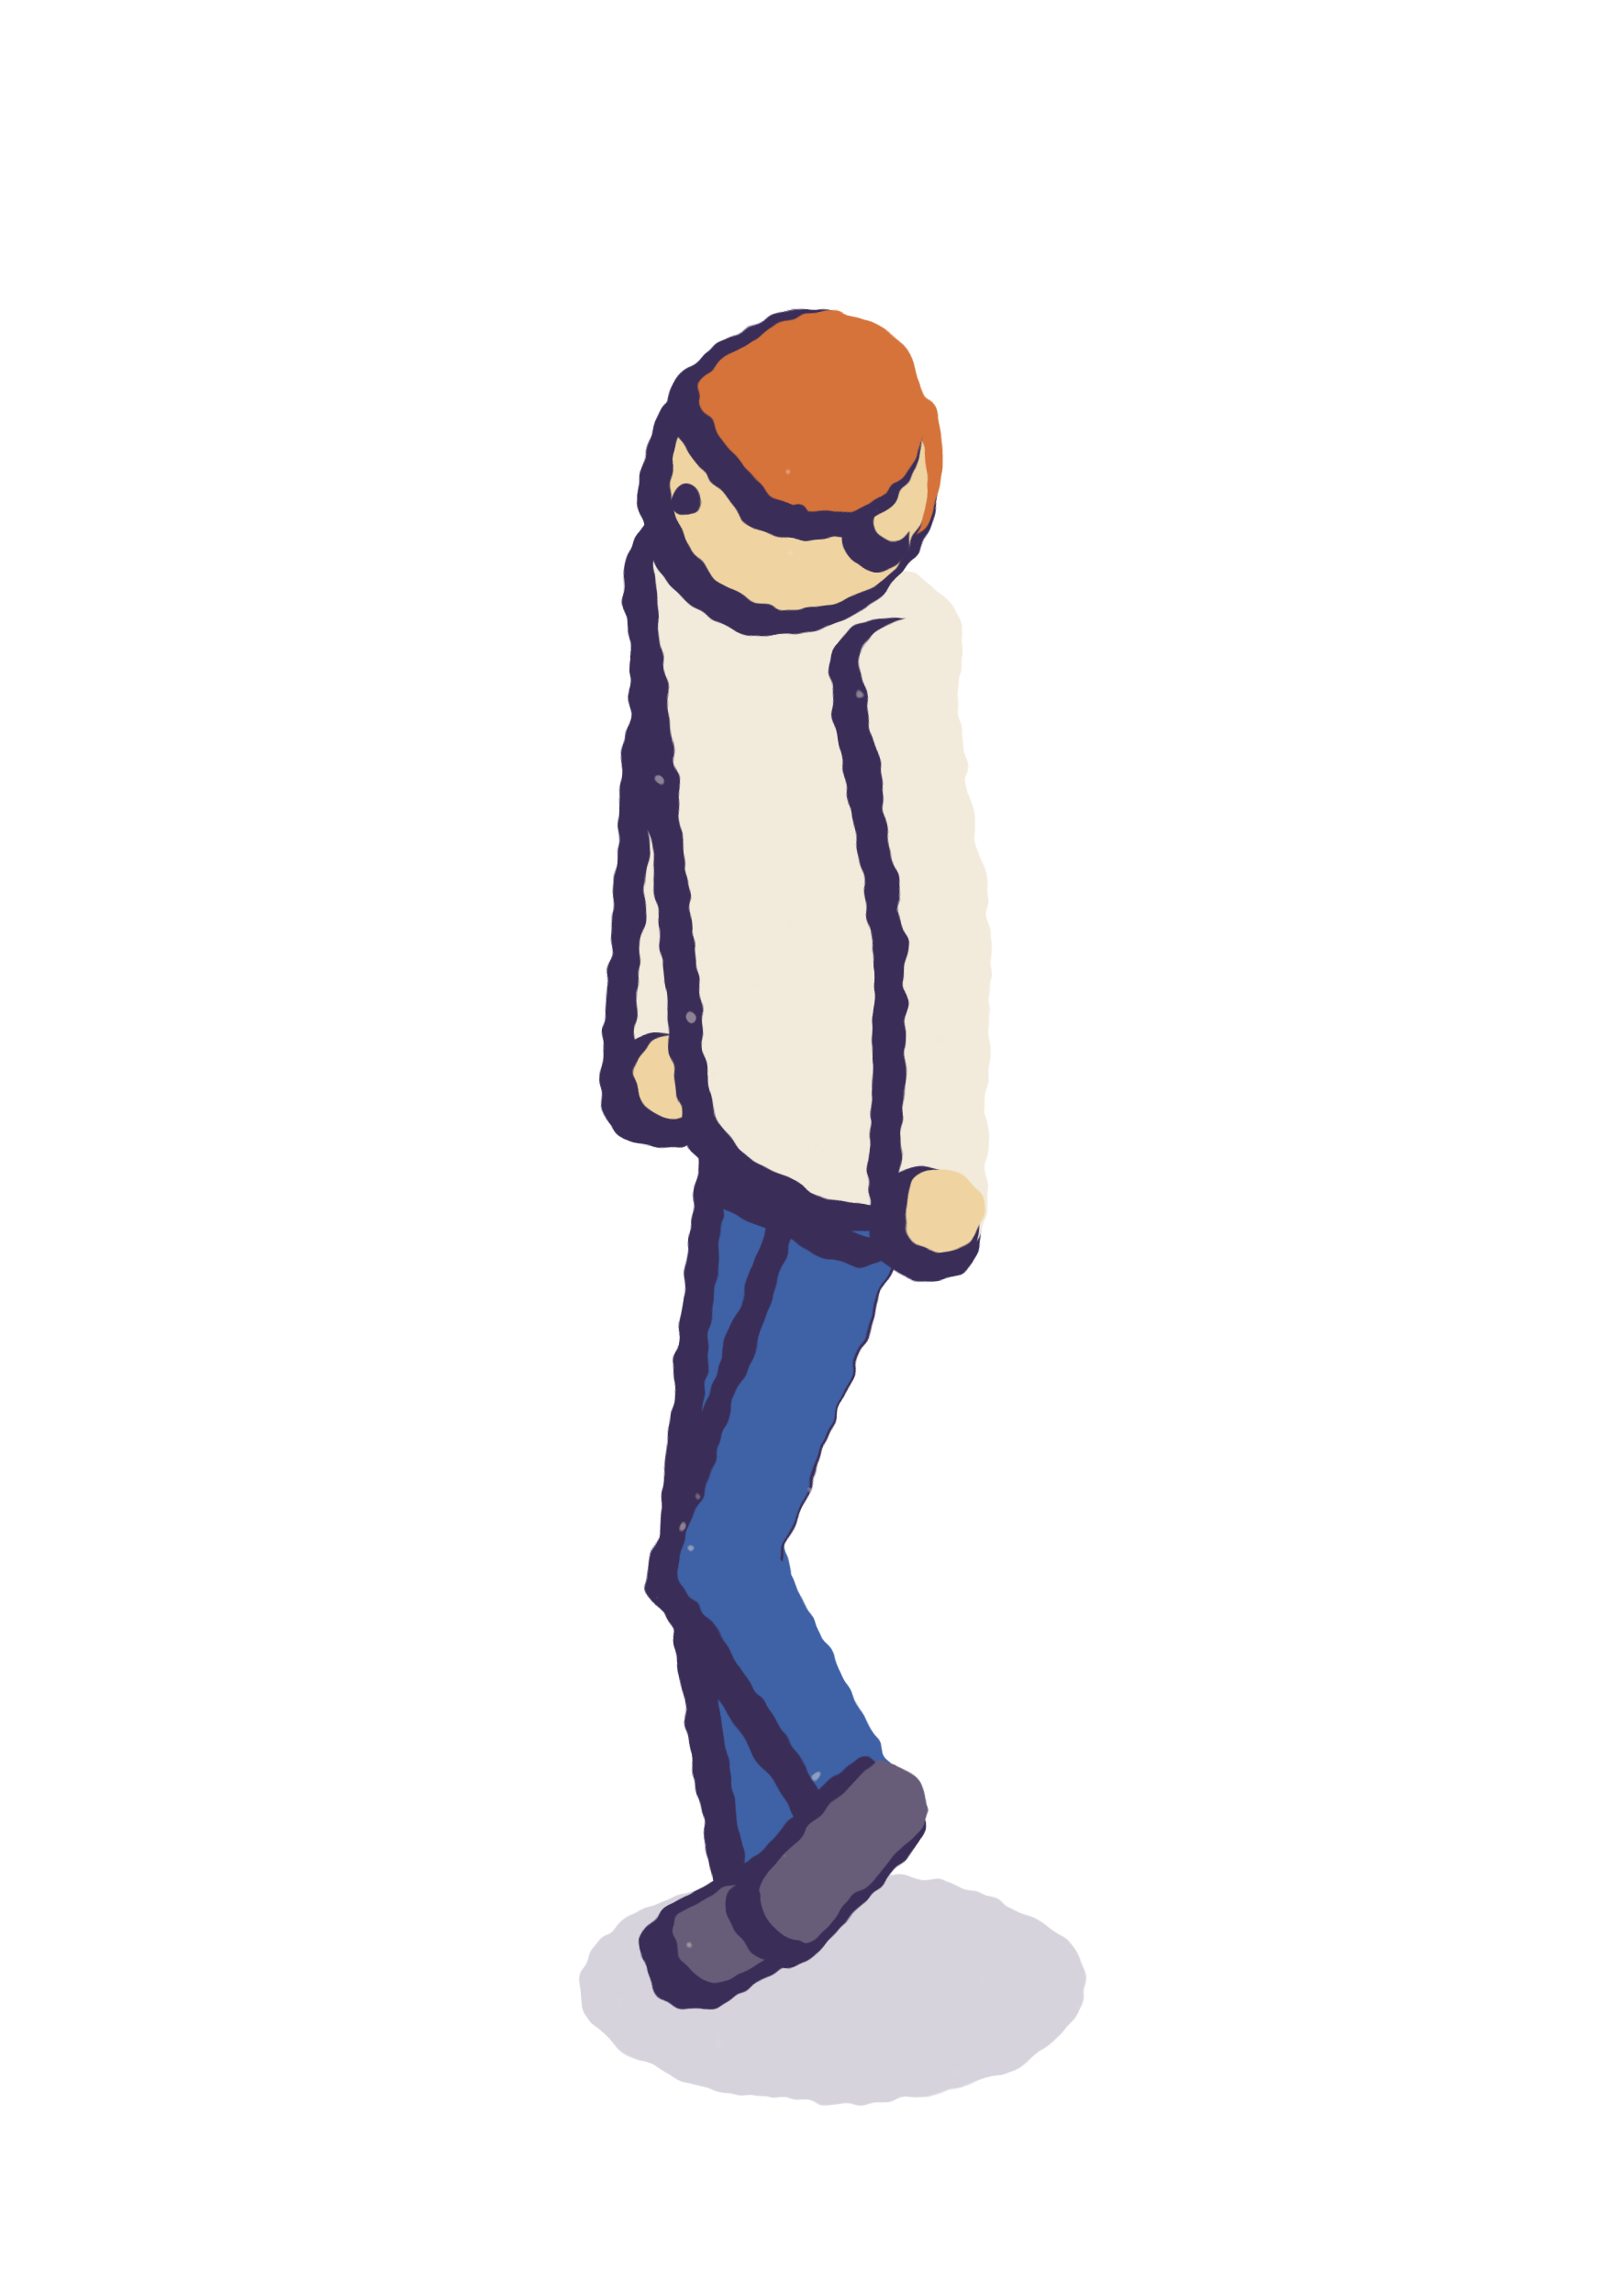
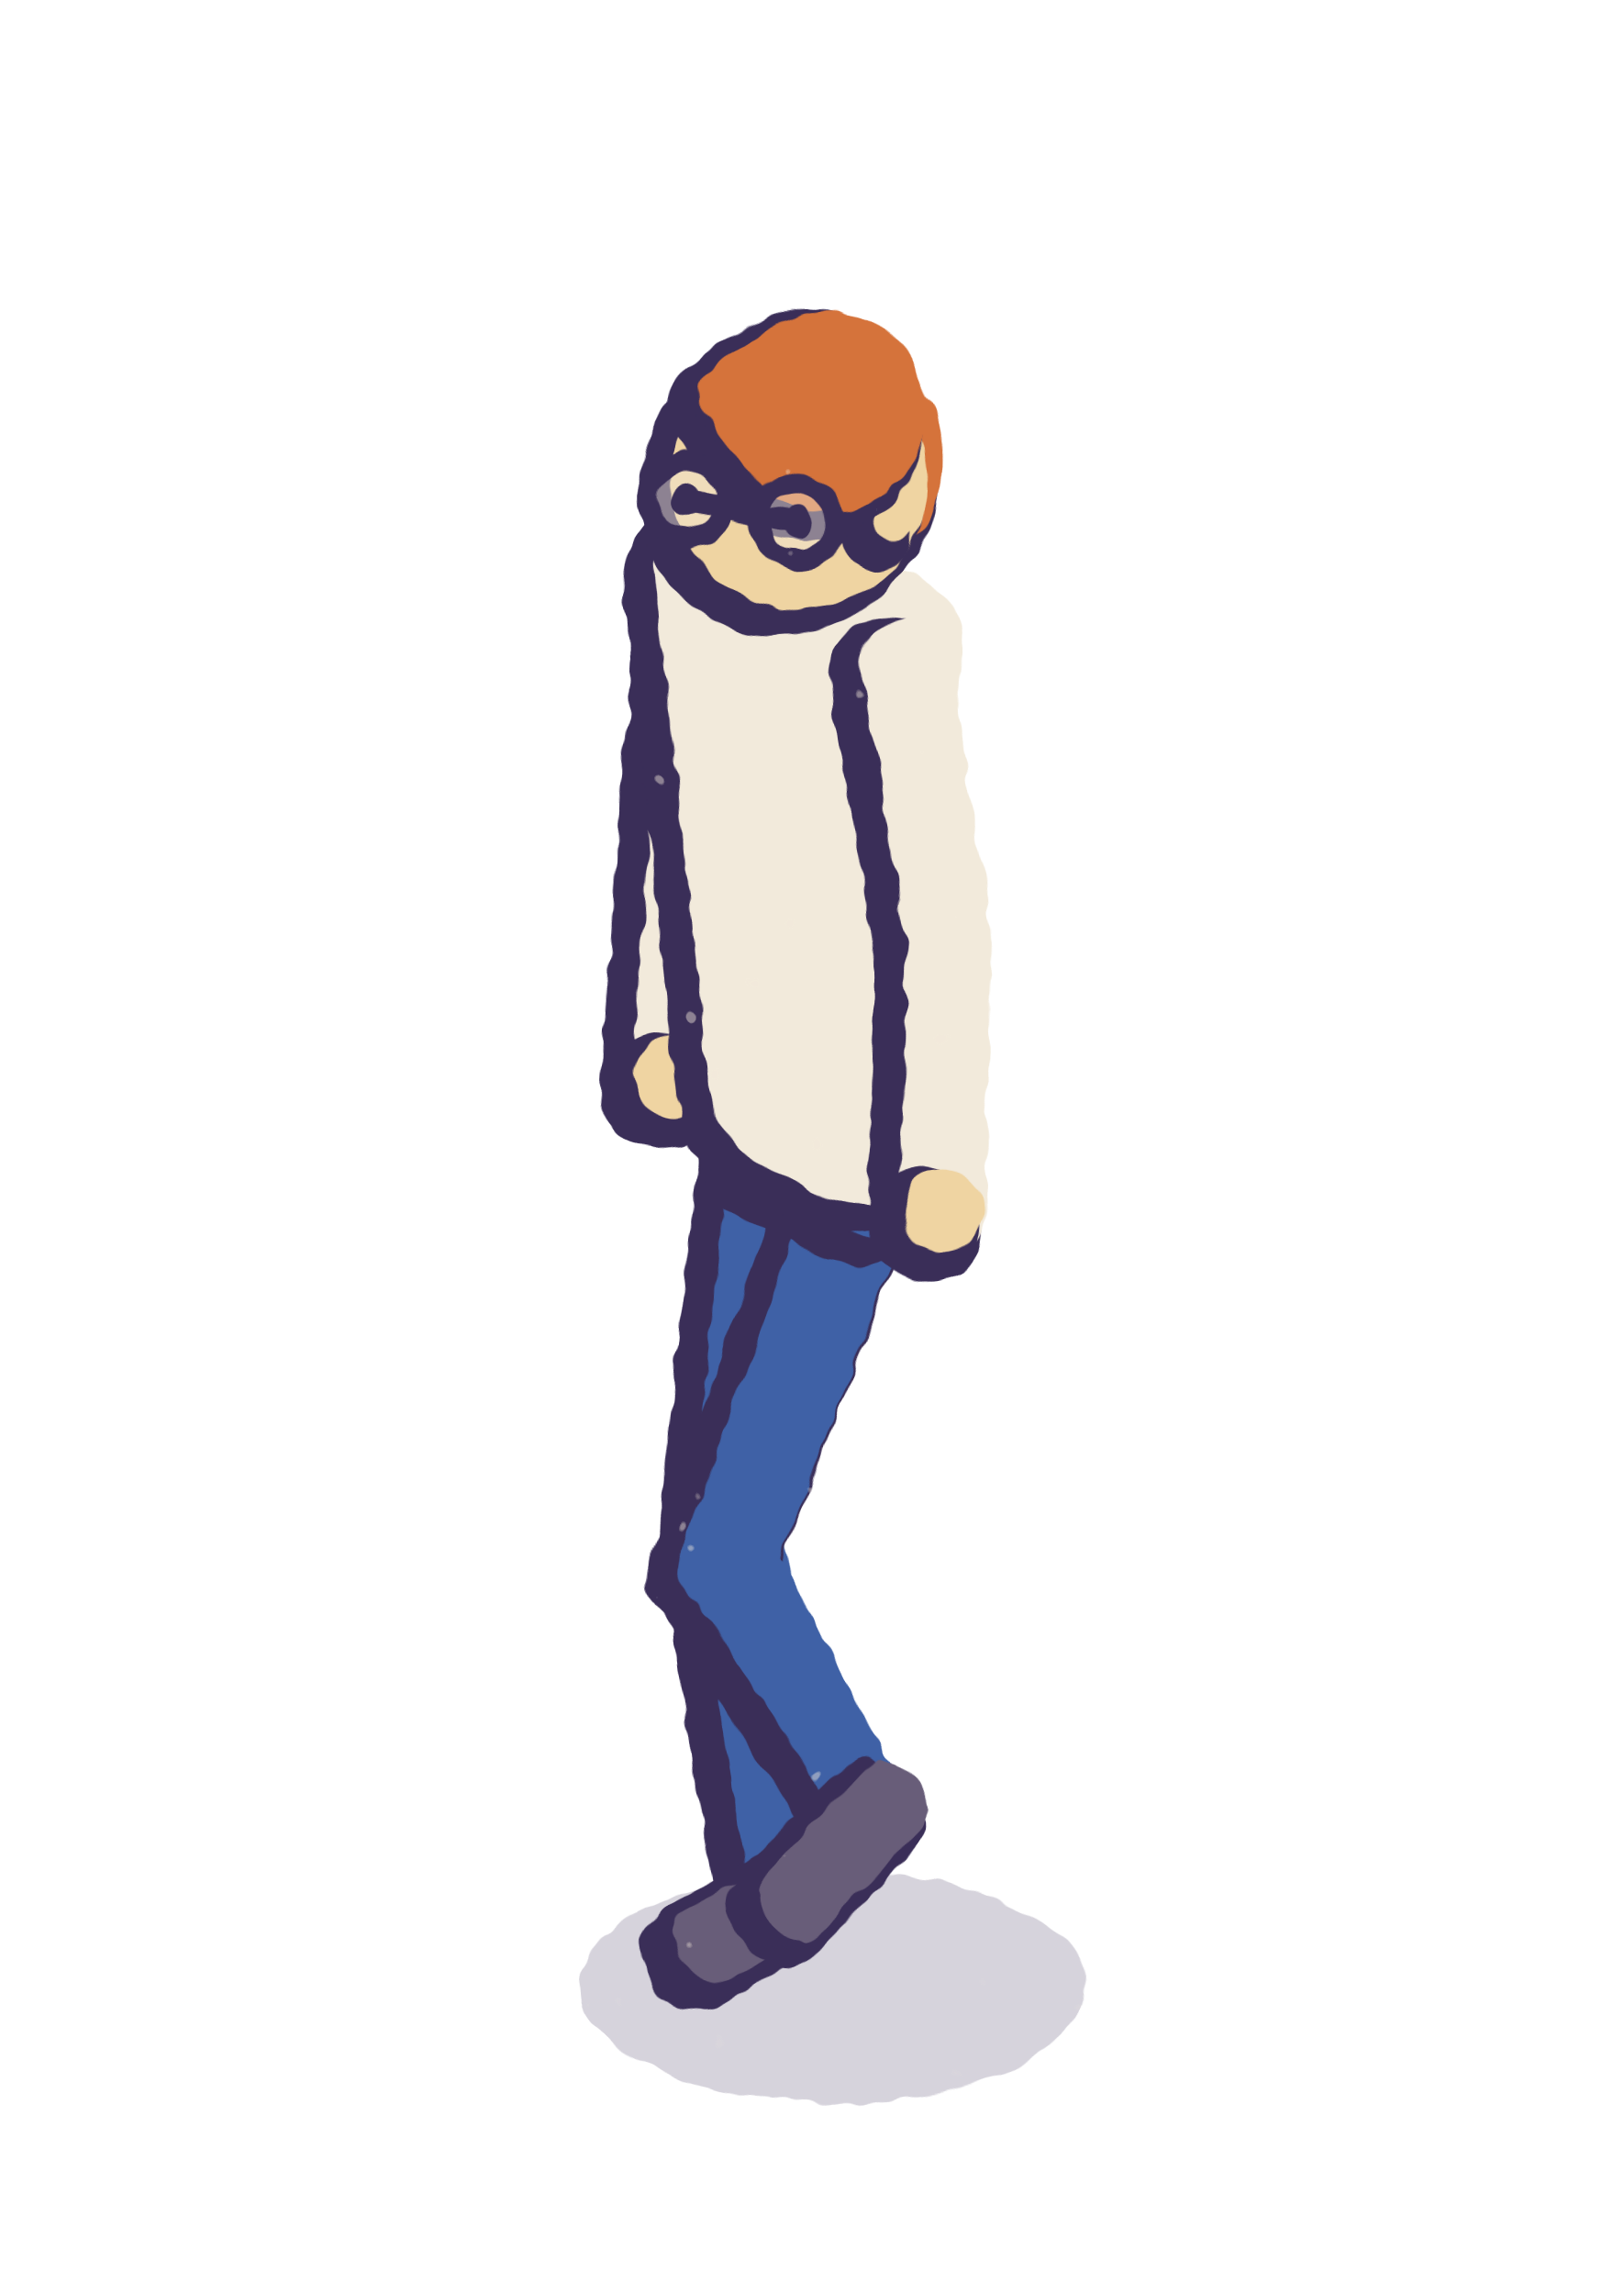
<svg xmlns="http://www.w3.org/2000/svg" width="46" height="65" viewBox="0 0 46 65" data-anchor-x="23" data-anchor-y="56" data-walk-cycle-length="33.73" data-description="Very tall thin man with ginger hair, glasses and a striped shirt">
  <defs>
    <filter id="texture" x="-4%" y="-4%" width="108%" height="108%" color-interpolation-filters="sRGB">
      <feTurbulence type="fractalNoise" baseFrequency="1.1" numOctaves="2" seed="11" result="grain" />
      <feDisplacementMap in="SourceGraphic" in2="grain" scale="0.35" xChannelSelector="R" yChannelSelector="G" result="rough" />
      <feColorMatrix in="grain" type="matrix" values="0 0 0 0 0.949  0 0 0 0 0.918  0 0 0 0 0.859  0 0 0 -30 6.0" result="specks" />
      <feComponentTransfer in="specks" result="faintSpecks">
        <feFuncA type="linear" slope="0.45" />
      </feComponentTransfer>
      <feComposite in="faintSpecks" in2="rough" operator="in" result="specksOnInk" />
      <feMerge>
        <feMergeNode in="rough" />
        <feMergeNode in="specksOnInk" />
      </feMerge>
    </filter>
  </defs>
  <g filter="url(#texture)">
    <g transform="translate(23 56)">
      <ellipse cx="0.6" cy="0.3" rx="7.15" ry="3.29" fill="#3a2e58" fill-opacity="0.208" />
      <path d="M-5.07 -32.79C-5.06 -33.52 -4.87 -35.19 -4.77 -36.39C-4.67 -37.59 -4.62 -39.28 -4.48 -40C-4.34 -40.71 -4.16 -40.53 -3.92 -40.67C-3.68 -40.81 -3.33 -40.87 -3.06 -40.82C-2.79 -40.78 -2.47 -40.6 -2.3 -40.39C-2.12 -40.18 -1.99 -40.3 -2 -39.56C-2.01 -38.83 -2.24 -37.17 -2.36 -35.98C-2.49 -34.78 -2.59 -33.09 -2.74 -32.39C-2.89 -31.68 -3.05 -31.88 -3.27 -31.75C-3.5 -31.62 -3.83 -31.56 -4.09 -31.6C-4.35 -31.65 -4.65 -31.82 -4.81 -32.02C-4.97 -32.22 -5.08 -32.06 -5.07 -32.79Z" fill="#3a2e58" stroke="#3a2e58" stroke-width="0.825" stroke-linejoin="round" />
      <path d="M-5.58 -25.11C-5.6 -25.69 -5.46 -26.91 -5.39 -27.81C-5.33 -28.7 -5.26 -29.6 -5.2 -30.5C-5.13 -31.4 -5.13 -32.64 -5 -33.2C-4.88 -33.76 -4.7 -33.71 -4.47 -33.84C-4.24 -33.97 -3.91 -34.03 -3.65 -33.98C-3.39 -33.94 -3.1 -33.77 -2.93 -33.57C-2.76 -33.37 -2.66 -33.36 -2.65 -32.78C-2.63 -32.21 -2.77 -30.99 -2.83 -30.09C-2.89 -29.19 -2.95 -28.29 -3.01 -27.39C-3.08 -26.49 -3.07 -25.25 -3.2 -24.69C-3.32 -24.14 -3.51 -24.18 -3.74 -24.04C-3.97 -23.91 -4.31 -23.85 -4.58 -23.9C-4.84 -23.94 -5.14 -24.12 -5.31 -24.32C-5.48 -24.52 -5.57 -24.53 -5.58 -25.11Z" fill="#3a2e58" stroke="#3a2e58" stroke-width="0.825" stroke-linejoin="round" />
      <path d="M-5.07 -32.79C-5.06 -33.52 -4.87 -35.19 -4.77 -36.39C-4.67 -37.59 -4.62 -39.28 -4.48 -40C-4.34 -40.71 -4.16 -40.53 -3.92 -40.67C-3.68 -40.81 -3.33 -40.87 -3.06 -40.82C-2.79 -40.78 -2.47 -40.6 -2.3 -40.39C-2.12 -40.18 -1.99 -40.3 -2 -39.56C-2.01 -38.83 -2.24 -37.17 -2.36 -35.98C-2.49 -34.78 -2.59 -33.09 -2.74 -32.39C-2.89 -31.68 -3.05 -31.88 -3.27 -31.75C-3.5 -31.62 -3.83 -31.56 -4.09 -31.6C-4.35 -31.65 -4.65 -31.82 -4.81 -32.02C-4.97 -32.22 -5.08 -32.06 -5.07 -32.79Z" fill="#f2eadb" transform="translate(0.5 -0.35)" />
      <path d="M-5.58 -25.11C-5.6 -25.69 -5.46 -26.91 -5.39 -27.81C-5.33 -28.7 -5.26 -29.6 -5.2 -30.5C-5.13 -31.4 -5.13 -32.64 -5 -33.2C-4.88 -33.76 -4.7 -33.71 -4.47 -33.84C-4.24 -33.97 -3.91 -34.03 -3.65 -33.98C-3.39 -33.94 -3.1 -33.77 -2.93 -33.57C-2.76 -33.37 -2.66 -33.36 -2.65 -32.78C-2.63 -32.21 -2.77 -30.99 -2.83 -30.09C-2.89 -29.19 -2.95 -28.29 -3.01 -27.39C-3.08 -26.49 -3.07 -25.25 -3.2 -24.69C-3.32 -24.14 -3.51 -24.18 -3.74 -24.04C-3.97 -23.91 -4.31 -23.85 -4.58 -23.9C-4.84 -23.94 -5.14 -24.12 -5.31 -24.32C-5.48 -24.52 -5.57 -24.53 -5.58 -25.11Z" fill="#f2eadb" transform="translate(0.5 -0.35)" />
      <path d="M-5.54 -25.12C-5.54 -25.37 -5.42 -25.68 -5.26 -25.87C-5.1 -26.07 -4.81 -26.23 -4.56 -26.27C-4.31 -26.32 -3.98 -26.26 -3.76 -26.13C-3.54 -26.01 -3.33 -25.75 -3.24 -25.51C-3.15 -25.28 -3.15 -24.94 -3.24 -24.71C-3.32 -24.47 -3.54 -24.21 -3.76 -24.09C-3.97 -23.96 -4.3 -23.9 -4.55 -23.95C-4.8 -23.99 -5.09 -24.16 -5.25 -24.35C-5.41 -24.55 -5.54 -24.86 -5.54 -25.12Z" fill="#3a2e58" stroke="#3a2e58" stroke-width="0.825" stroke-linejoin="round" />
      <path d="M-5.54 -25.12C-5.54 -25.37 -5.42 -25.68 -5.26 -25.87C-5.1 -26.07 -4.81 -26.23 -4.56 -26.27C-4.31 -26.32 -3.98 -26.26 -3.76 -26.13C-3.54 -26.01 -3.33 -25.75 -3.24 -25.51C-3.15 -25.28 -3.15 -24.94 -3.24 -24.71C-3.32 -24.47 -3.54 -24.21 -3.76 -24.09C-3.97 -23.96 -4.3 -23.9 -4.55 -23.95C-4.8 -23.99 -5.09 -24.16 -5.25 -24.35C-5.41 -24.55 -5.54 -24.86 -5.54 -25.12Z" fill="#efd4a2" transform="translate(0.5 -0.35)" />
      <path d="M-3.97 -12.23C-3.97 -12.87 -3.76 -14.23 -3.65 -15.23C-3.55 -16.23 -3.44 -17.23 -3.34 -18.23C-3.23 -19.23 -3.13 -20.23 -3.02 -21.23C-2.91 -22.23 -2.87 -23.59 -2.7 -24.22C-2.53 -24.85 -2.3 -24.86 -2.01 -25.03C-1.73 -25.19 -1.29 -25.27 -0.97 -25.21C-0.64 -25.15 -0.26 -24.93 -0.04 -24.67C0.17 -24.42 0.33 -24.34 0.32 -23.67C0.31 -23.01 0.04 -21.69 -0.1 -20.7C-0.24 -19.71 -0.38 -18.72 -0.52 -17.73C-0.66 -16.74 -0.8 -15.76 -0.94 -14.77C-1.08 -13.77 -1.19 -12.4 -1.36 -11.79C-1.52 -11.17 -1.7 -11.22 -1.95 -11.08C-2.2 -10.93 -2.57 -10.86 -2.86 -10.91C-3.14 -10.96 -3.47 -11.15 -3.65 -11.37C-3.84 -11.59 -3.97 -11.58 -3.97 -12.23Z" fill="#3a2e58" stroke="#3a2e58" stroke-width="0.825" stroke-linejoin="round" />
      <path d="M-3.95 -12.26C-3.97 -12.84 -3.82 -12.9 -3.64 -13.12C-3.45 -13.34 -3.12 -13.53 -2.84 -13.58C-2.56 -13.63 -2.18 -13.56 -1.93 -13.41C-1.69 -13.27 -1.49 -13.26 -1.34 -12.7C-1.2 -12.14 -1.15 -10.94 -1.05 -10.06C-0.95 -9.18 -0.85 -8.31 -0.74 -7.43C-0.64 -6.55 -0.53 -5.68 -0.43 -4.8C-0.32 -3.93 -0.12 -2.74 -0.11 -2.18C-0.1 -1.63 -0.21 -1.65 -0.36 -1.47C-0.52 -1.29 -0.78 -1.13 -1.02 -1.09C-1.25 -1.05 -1.56 -1.11 -1.76 -1.22C-1.97 -1.34 -2.1 -1.27 -2.25 -1.81C-2.4 -2.34 -2.53 -3.55 -2.67 -4.42C-2.81 -5.29 -2.95 -6.16 -3.09 -7.04C-3.23 -7.91 -3.37 -8.78 -3.51 -9.65C-3.65 -10.52 -3.93 -11.68 -3.95 -12.26Z" fill="#3a2e58" stroke="#3a2e58" stroke-width="0.825" stroke-linejoin="round" />
      <path d="M-3.97 -12.23C-3.97 -12.87 -3.76 -14.23 -3.65 -15.23C-3.55 -16.23 -3.44 -17.23 -3.34 -18.23C-3.23 -19.23 -3.13 -20.23 -3.02 -21.23C-2.91 -22.23 -2.87 -23.59 -2.7 -24.22C-2.53 -24.85 -2.3 -24.86 -2.01 -25.03C-1.73 -25.19 -1.29 -25.27 -0.97 -25.21C-0.64 -25.15 -0.26 -24.93 -0.04 -24.67C0.17 -24.42 0.33 -24.34 0.32 -23.67C0.31 -23.01 0.04 -21.69 -0.1 -20.7C-0.24 -19.71 -0.38 -18.72 -0.52 -17.73C-0.66 -16.74 -0.8 -15.76 -0.94 -14.77C-1.08 -13.77 -1.19 -12.4 -1.36 -11.79C-1.52 -11.17 -1.7 -11.22 -1.95 -11.08C-2.2 -10.93 -2.57 -10.86 -2.86 -10.91C-3.14 -10.96 -3.47 -11.15 -3.65 -11.37C-3.84 -11.59 -3.97 -11.58 -3.97 -12.23Z" fill="#3f61a6" transform="translate(0.5 -0.35)" />
      <path d="M-3.95 -12.26C-3.97 -12.84 -3.82 -12.9 -3.64 -13.12C-3.45 -13.34 -3.12 -13.53 -2.84 -13.58C-2.56 -13.63 -2.18 -13.56 -1.93 -13.41C-1.69 -13.27 -1.49 -13.26 -1.34 -12.7C-1.2 -12.14 -1.15 -10.94 -1.05 -10.06C-0.95 -9.18 -0.85 -8.31 -0.74 -7.43C-0.64 -6.55 -0.53 -5.68 -0.43 -4.8C-0.32 -3.93 -0.12 -2.74 -0.11 -2.18C-0.1 -1.63 -0.21 -1.65 -0.36 -1.47C-0.52 -1.29 -0.78 -1.13 -1.02 -1.09C-1.25 -1.05 -1.56 -1.11 -1.76 -1.22C-1.97 -1.34 -2.1 -1.27 -2.25 -1.81C-2.4 -2.34 -2.53 -3.55 -2.67 -4.42C-2.81 -5.29 -2.95 -6.16 -3.09 -7.04C-3.23 -7.91 -3.37 -8.78 -3.51 -9.65C-3.65 -10.52 -3.93 -11.68 -3.95 -12.26Z" fill="#3f61a6" transform="translate(0.5 -0.35)" />
      <path d="M-4.4 -0.66C-4.4 -0.91 -4.62 -1.01 -4.13 -1.4C-3.64 -1.79 -2.02 -2.71 -1.44 -3C-0.86 -3.29 -0.91 -3.18 -0.67 -3.14C-0.42 -3.09 -0.14 -2.93 0.02 -2.74C0.17 -2.55 0.29 -2.25 0.29 -2C0.29 -1.75 0.51 -1.65 0.02 -1.26C-0.47 -0.87 -2.09 0.07 -2.66 0.36C-3.24 0.65 -3.19 0.54 -3.44 0.5C-3.68 0.45 -3.96 0.3 -4.12 0.11C-4.28 -0.09 -4.4 -0.41 -4.4 -0.66Z" fill="#3a2e58" stroke="#3a2e58" stroke-width="0.825" stroke-linejoin="round" />
      <path d="M-4.4 -0.66C-4.4 -0.91 -4.62 -1.01 -4.13 -1.4C-3.64 -1.79 -2.02 -2.71 -1.44 -3C-0.86 -3.29 -0.91 -3.18 -0.67 -3.14C-0.42 -3.09 -0.14 -2.93 0.02 -2.74C0.17 -2.55 0.29 -2.25 0.29 -2C0.29 -1.75 0.51 -1.65 0.02 -1.26C-0.47 -0.87 -2.09 0.07 -2.66 0.36C-3.24 0.65 -3.19 0.54 -3.44 0.5C-3.68 0.45 -3.96 0.3 -4.12 0.11C-4.28 -0.09 -4.4 -0.41 -4.4 -0.66Z" fill="#685d79" transform="translate(0.5 -0.35)" />
      <path d="M-4.25 -11.42C-4.14 -12.05 -3.59 -13.34 -3.25 -14.3C-2.92 -15.26 -2.59 -16.22 -2.25 -17.18C-1.92 -18.14 -1.59 -19.11 -1.25 -20.08C-0.92 -21.04 -0.53 -22.36 -0.25 -22.98C0.04 -23.6 0.15 -23.63 0.44 -23.8C0.73 -23.96 1.16 -24.04 1.49 -23.98C1.81 -23.93 2.19 -23.71 2.41 -23.45C2.62 -23.2 2.89 -23.1 2.77 -22.46C2.65 -21.81 2.04 -20.53 1.67 -19.57C1.3 -18.61 0.94 -17.65 0.57 -16.69C0.21 -15.73 -0.16 -14.77 -0.53 -13.81C-0.89 -12.86 -1.34 -11.54 -1.62 -10.95C-1.9 -10.35 -1.96 -10.39 -2.21 -10.25C-2.46 -10.1 -2.84 -10.04 -3.12 -10.09C-3.4 -10.14 -3.73 -10.33 -3.92 -10.55C-4.11 -10.77 -4.36 -10.8 -4.25 -11.42Z" fill="#3a2e58" stroke="#3a2e58" stroke-width="0.825" stroke-linejoin="round" />
      <path d="M-4.22 -11.43C-4.22 -11.72 -4.09 -12.08 -3.91 -12.3C-3.72 -12.52 -3.39 -12.71 -3.11 -12.76C-2.82 -12.82 -2.45 -12.75 -2.2 -12.61C-1.95 -12.46 -1.92 -12.43 -1.61 -11.9C-1.29 -11.37 -0.74 -10.26 -0.3 -9.44C0.14 -8.63 0.58 -7.81 1.01 -6.99C1.45 -6.16 2.15 -5.05 2.33 -4.52C2.5 -3.99 2.22 -3.99 2.07 -3.81C1.92 -3.62 1.64 -3.47 1.41 -3.43C1.18 -3.38 1.04 -3.15 0.66 -3.56C0.28 -3.97 -0.36 -5.11 -0.87 -5.89C-1.38 -6.67 -1.89 -7.45 -2.4 -8.22C-2.9 -9 -3.62 -10.03 -3.92 -10.56C-4.23 -11.09 -4.22 -11.14 -4.22 -11.43Z" fill="#3a2e58" stroke="#3a2e58" stroke-width="0.825" stroke-linejoin="round" />
      <path d="M-4.25 -11.42C-4.14 -12.05 -3.59 -13.34 -3.25 -14.3C-2.92 -15.26 -2.59 -16.22 -2.25 -17.18C-1.92 -18.14 -1.59 -19.11 -1.25 -20.08C-0.92 -21.04 -0.53 -22.36 -0.25 -22.98C0.04 -23.6 0.15 -23.63 0.44 -23.8C0.73 -23.96 1.16 -24.04 1.49 -23.98C1.81 -23.93 2.19 -23.71 2.41 -23.45C2.62 -23.2 2.89 -23.1 2.77 -22.46C2.65 -21.81 2.04 -20.53 1.67 -19.57C1.3 -18.61 0.94 -17.65 0.57 -16.69C0.21 -15.73 -0.16 -14.77 -0.53 -13.81C-0.89 -12.86 -1.34 -11.54 -1.62 -10.95C-1.9 -10.35 -1.96 -10.39 -2.21 -10.25C-2.46 -10.1 -2.84 -10.04 -3.12 -10.09C-3.4 -10.14 -3.73 -10.33 -3.92 -10.55C-4.11 -10.77 -4.36 -10.8 -4.25 -11.42Z" fill="#3f61a6" transform="translate(0.5 -0.35)" />
      <path d="M-4.22 -11.43C-4.22 -11.72 -4.09 -12.08 -3.91 -12.3C-3.72 -12.52 -3.39 -12.71 -3.11 -12.76C-2.82 -12.82 -2.45 -12.75 -2.2 -12.61C-1.95 -12.46 -1.92 -12.43 -1.61 -11.9C-1.29 -11.37 -0.74 -10.26 -0.3 -9.44C0.14 -8.63 0.58 -7.81 1.01 -6.99C1.45 -6.16 2.15 -5.05 2.33 -4.52C2.5 -3.99 2.22 -3.99 2.07 -3.81C1.92 -3.62 1.64 -3.47 1.41 -3.43C1.18 -3.38 1.04 -3.15 0.66 -3.56C0.28 -3.97 -0.36 -5.11 -0.87 -5.89C-1.38 -6.67 -1.89 -7.45 -2.4 -8.22C-2.9 -9 -3.62 -10.03 -3.92 -10.56C-4.23 -11.09 -4.22 -11.14 -4.22 -11.43Z" fill="#3f61a6" transform="translate(0.5 -0.35)" />
      <path d="M-1.95 -1.92C-1.94 -2.16 -2.17 -2.05 -1.68 -2.65C-1.18 -3.25 0.43 -5 1.01 -5.5C1.58 -6 1.54 -5.68 1.78 -5.64C2.02 -5.59 2.3 -5.43 2.46 -5.24C2.62 -5.06 2.73 -4.75 2.73 -4.51C2.73 -4.26 2.95 -4.37 2.46 -3.77C1.96 -3.17 0.35 -1.42 -0.23 -0.92C-0.8 -0.42 -0.76 -0.74 -1 -0.78C-1.24 -0.83 -1.52 -0.99 -1.68 -1.18C-1.84 -1.37 -1.95 -1.67 -1.95 -1.92Z" fill="#3a2e58" stroke="#3a2e58" stroke-width="0.825" stroke-linejoin="round" />
      <path d="M-1.95 -1.92C-1.94 -2.16 -2.17 -2.05 -1.68 -2.65C-1.18 -3.25 0.43 -5 1.01 -5.5C1.58 -6 1.54 -5.68 1.78 -5.64C2.02 -5.59 2.3 -5.43 2.46 -5.24C2.62 -5.06 2.73 -4.75 2.73 -4.51C2.73 -4.26 2.95 -4.37 2.46 -3.77C1.96 -3.17 0.35 -1.42 -0.23 -0.92C-0.8 -0.42 -0.76 -0.74 -1 -0.78C-1.24 -0.83 -1.52 -0.99 -1.68 -1.18C-1.84 -1.37 -1.95 -1.67 -1.95 -1.92Z" fill="#685d79" transform="translate(0.5 -0.35)" />
      <path d="M-3.37 -25.96C-3.39 -26.73 -3.15 -27.06 -2.84 -27.44C-2.52 -27.81 -1.96 -28.13 -1.48 -28.22C-1 -28.3 -0.66 -28.25 0.07 -27.94C0.79 -27.62 2.29 -26.84 2.85 -26.33C3.4 -25.81 3.41 -25.63 3.38 -24.85C3.36 -24.07 2.94 -22.32 2.71 -21.64C2.48 -20.97 2.3 -20.97 2 -20.79C1.7 -20.62 1.57 -20.4 0.9 -20.6C0.24 -20.8 -1.4 -21.61 -2 -21.98C-2.6 -22.35 -2.48 -22.17 -2.71 -22.83C-2.94 -23.49 -3.35 -25.19 -3.37 -25.96Z" fill="#3a2e58" stroke="#3a2e58" stroke-width="0.825" stroke-linejoin="round" />
      <path d="M-3.37 -25.96C-3.39 -26.73 -3.15 -27.06 -2.84 -27.44C-2.52 -27.81 -1.96 -28.13 -1.48 -28.22C-1 -28.3 -0.66 -28.25 0.07 -27.94C0.79 -27.62 2.29 -26.84 2.85 -26.33C3.4 -25.81 3.41 -25.63 3.38 -24.85C3.36 -24.07 2.94 -22.32 2.71 -21.64C2.48 -20.97 2.3 -20.97 2 -20.79C1.7 -20.62 1.57 -20.4 0.9 -20.6C0.24 -20.8 -1.4 -21.61 -2 -21.98C-2.6 -22.35 -2.48 -22.17 -2.71 -22.83C-2.94 -23.49 -3.35 -25.19 -3.37 -25.96Z" fill="#3f61a6" transform="translate(0.5 -0.35)" />
      <clipPath id="torso">
        <path d="M-4.93 -39.59C-5.17 -42.16 -4.89 -40.08 -4.81 -40.3C-4.73 -40.53 -4.6 -40.75 -4.44 -40.93C-4.29 -41.11 -4.09 -41.28 -3.89 -41.4C-3.68 -41.51 -3.44 -41.6 -3.21 -41.64C-2.97 -41.69 -2.72 -41.69 -2.48 -41.64C-2.25 -41.6 -2.51 -41.72 -1.8 -41.4C-1.09 -41.07 1.04 -40.05 1.8 -39.67C2.56 -39.29 2.53 -39.28 2.78 -39.1C3.04 -38.93 3.18 -38.82 3.34 -38.64C3.49 -38.46 3.62 -38.23 3.7 -38.01C3.78 -37.79 3.88 -39.65 3.83 -37.3C3.77 -34.94 3.49 -26.24 3.39 -23.87C3.29 -21.5 3.34 -23.31 3.25 -23.05C3.15 -22.79 3 -22.54 2.83 -22.33C2.65 -22.12 2.43 -21.93 2.19 -21.79C1.95 -21.65 1.68 -21.55 1.41 -21.51C1.14 -21.46 0.84 -21.46 0.57 -21.51C0.3 -21.55 0.25 -21.58 -0.21 -21.79C-0.67 -22 -1.75 -22.53 -2.19 -22.78C-2.63 -23.04 -2.65 -23.11 -2.83 -23.32C-3 -23.53 -3.15 -23.78 -3.25 -24.04C-3.34 -24.3 -3.11 -22.27 -3.39 -24.86C-3.67 -27.45 -4.7 -37.01 -4.93 -39.59Z" />
      </clipPath>
      <g clip-path="url(#torso)">
        <path d="M7 -33.49L-7 -40.49" stroke="#dc5c3e" stroke-width="2" />
        <path d="M7 -30.02L-7 -37.02" stroke="#dc5c3e" stroke-width="2" />
        <path d="M7 -26.56L-7 -33.56" stroke="#dc5c3e" stroke-width="2" />
      </g>
      <path d="M-4.94 -39.59C-4.91 -40.31 -4.74 -40.59 -4.45 -40.94C-4.16 -41.28 -3.66 -41.57 -3.21 -41.65C-2.77 -41.73 -2.42 -41.63 -1.81 -41.4C-1.19 -41.17 -0.28 -40.64 0.49 -40.25C1.25 -39.87 2.24 -39.48 2.78 -39.1C3.31 -38.73 3.55 -38.66 3.7 -38.01C3.84 -37.36 3.65 -36.12 3.63 -35.18C3.61 -34.24 3.59 -33.3 3.57 -32.36C3.55 -31.41 3.53 -30.47 3.51 -29.53C3.49 -28.59 3.47 -27.64 3.45 -26.7C3.43 -25.76 3.5 -24.6 3.4 -23.88C3.3 -23.15 3.17 -22.73 2.84 -22.34C2.52 -21.94 1.93 -21.6 1.43 -21.52C0.92 -21.43 0.52 -21.5 -0.19 -21.8C-0.9 -22.1 -2.29 -22.82 -2.82 -23.33C-3.36 -23.84 -3.25 -24.12 -3.39 -24.87C-3.54 -25.62 -3.61 -26.84 -3.71 -27.82C-3.82 -28.8 -3.92 -29.78 -4.02 -30.77C-4.12 -31.75 -4.23 -32.73 -4.33 -33.71C-4.43 -34.69 -4.54 -35.68 -4.64 -36.66C-4.74 -37.64 -4.97 -38.88 -4.94 -39.59Z" fill="#3a2e58" stroke="#3a2e58" stroke-width="0.825" stroke-linejoin="round" />
      <path d="M-4.94 -39.59C-4.91 -40.31 -4.74 -40.59 -4.45 -40.94C-4.16 -41.28 -3.66 -41.57 -3.21 -41.65C-2.77 -41.73 -2.42 -41.63 -1.81 -41.4C-1.19 -41.17 -0.28 -40.64 0.49 -40.25C1.25 -39.87 2.24 -39.48 2.78 -39.1C3.31 -38.73 3.55 -38.66 3.7 -38.01C3.84 -37.36 3.65 -36.12 3.63 -35.18C3.61 -34.24 3.59 -33.3 3.57 -32.36C3.55 -31.41 3.53 -30.47 3.51 -29.53C3.49 -28.59 3.47 -27.64 3.45 -26.7C3.43 -25.76 3.5 -24.6 3.4 -23.88C3.3 -23.15 3.17 -22.73 2.84 -22.34C2.52 -21.94 1.93 -21.6 1.43 -21.52C0.92 -21.43 0.52 -21.5 -0.19 -21.8C-0.9 -22.1 -2.29 -22.82 -2.82 -23.33C-3.36 -23.84 -3.25 -24.12 -3.39 -24.87C-3.54 -25.62 -3.61 -26.84 -3.71 -27.82C-3.82 -28.8 -3.92 -29.78 -4.02 -30.77C-4.12 -31.75 -4.23 -32.73 -4.33 -33.71C-4.43 -34.69 -4.54 -35.68 -4.64 -36.66C-4.74 -37.64 -4.97 -38.88 -4.94 -39.59Z" fill="#f2eadb" transform="translate(0.5 -0.35)" />
      <path d="M0.9 -36.79C0.87 -37.37 1.02 -37.41 1.2 -37.62C1.38 -37.83 1.69 -38.01 1.96 -38.06C2.23 -38.11 2.59 -38.04 2.83 -37.91C3.07 -37.77 3.23 -37.8 3.39 -37.24C3.56 -36.68 3.66 -35.45 3.8 -34.56C3.93 -33.66 4.07 -32.77 4.2 -31.87C4.33 -30.97 4.58 -29.76 4.6 -29.18C4.62 -28.6 4.48 -28.6 4.31 -28.4C4.14 -28.2 3.85 -28.03 3.59 -27.98C3.34 -27.94 3 -28 2.77 -28.13C2.55 -28.26 2.4 -28.21 2.24 -28.76C2.08 -29.32 1.94 -30.55 1.8 -31.45C1.65 -32.34 1.5 -33.25 1.36 -34.14C1.21 -35.03 0.93 -36.21 0.9 -36.79Z" fill="#3a2e58" stroke="#3a2e58" stroke-width="0.825" stroke-linejoin="round" />
      <path d="M2.01 -21.32C1.97 -21.91 2.06 -23.16 2.08 -24.08C2.11 -25 2.14 -25.92 2.16 -26.84C2.18 -27.76 2.13 -29.03 2.23 -29.6C2.33 -30.17 2.54 -30.11 2.76 -30.24C2.99 -30.37 3.33 -30.43 3.58 -30.39C3.84 -30.34 4.13 -30.17 4.3 -29.97C4.47 -29.77 4.55 -29.78 4.58 -29.19C4.62 -28.6 4.54 -27.36 4.53 -26.44C4.51 -25.52 4.49 -24.6 4.47 -23.68C4.45 -22.76 4.52 -21.49 4.42 -20.92C4.32 -20.35 4.11 -20.4 3.87 -20.27C3.64 -20.14 3.3 -20.08 3.04 -20.12C2.78 -20.17 2.48 -20.35 2.3 -20.55C2.13 -20.75 2.04 -20.73 2.01 -21.32Z" fill="#3a2e58" stroke="#3a2e58" stroke-width="0.825" stroke-linejoin="round" />
      <path d="M0.9 -36.79C0.87 -37.37 1.02 -37.41 1.2 -37.62C1.38 -37.83 1.69 -38.01 1.96 -38.06C2.23 -38.11 2.59 -38.04 2.83 -37.91C3.07 -37.77 3.23 -37.8 3.39 -37.24C3.56 -36.68 3.66 -35.45 3.8 -34.56C3.93 -33.66 4.07 -32.77 4.2 -31.87C4.33 -30.97 4.58 -29.76 4.6 -29.18C4.62 -28.6 4.48 -28.6 4.31 -28.4C4.14 -28.2 3.85 -28.03 3.59 -27.98C3.34 -27.94 3 -28 2.77 -28.13C2.55 -28.26 2.4 -28.21 2.24 -28.76C2.08 -29.32 1.94 -30.55 1.8 -31.45C1.65 -32.34 1.5 -33.25 1.36 -34.14C1.21 -35.03 0.93 -36.21 0.9 -36.79Z" fill="#f2eadb" transform="translate(0.5 -0.35)" />
      <path d="M2.01 -21.32C1.97 -21.91 2.06 -23.16 2.08 -24.08C2.11 -25 2.14 -25.92 2.16 -26.84C2.18 -27.76 2.13 -29.03 2.23 -29.6C2.33 -30.17 2.54 -30.11 2.76 -30.24C2.99 -30.37 3.33 -30.43 3.58 -30.39C3.84 -30.34 4.13 -30.17 4.3 -29.97C4.47 -29.77 4.55 -29.78 4.58 -29.19C4.62 -28.6 4.54 -27.36 4.53 -26.44C4.51 -25.52 4.49 -24.6 4.47 -23.68C4.45 -22.76 4.52 -21.49 4.42 -20.92C4.32 -20.35 4.11 -20.4 3.87 -20.27C3.64 -20.14 3.3 -20.08 3.04 -20.12C2.78 -20.17 2.48 -20.35 2.3 -20.55C2.13 -20.75 2.04 -20.73 2.01 -21.32Z" fill="#f2eadb" transform="translate(0.5 -0.35)" />
      <path d="M2.06 -21.33C2.06 -21.58 2.17 -21.9 2.34 -22.09C2.5 -22.28 2.79 -22.45 3.04 -22.49C3.28 -22.54 3.61 -22.48 3.83 -22.35C4.05 -22.23 4.26 -21.97 4.35 -21.74C4.43 -21.5 4.43 -21.17 4.34 -20.93C4.26 -20.69 4.04 -20.44 3.82 -20.31C3.6 -20.19 3.28 -20.13 3.03 -20.17C2.78 -20.22 2.49 -20.39 2.32 -20.58C2.16 -20.77 2.06 -21.08 2.06 -21.33Z" fill="#3a2e58" stroke="#3a2e58" stroke-width="0.825" stroke-linejoin="round" />
      <path d="M2.06 -21.33C2.06 -21.58 2.17 -21.9 2.34 -22.09C2.5 -22.28 2.79 -22.45 3.04 -22.49C3.28 -22.54 3.61 -22.48 3.83 -22.35C4.05 -22.23 4.26 -21.97 4.35 -21.74C4.43 -21.5 4.43 -21.17 4.34 -20.93C4.26 -20.69 4.04 -20.44 3.82 -20.31C3.6 -20.19 3.28 -20.13 3.03 -20.17C2.78 -20.22 2.49 -20.39 2.32 -20.58C2.16 -20.77 2.06 -21.08 2.06 -21.33Z" fill="#efd4a2" transform="translate(0.5 -0.35)" />
      <path d="M-3.88 -42.61C-3.88 -43.38 -3.53 -44.33 -3.04 -44.92C-2.55 -45.51 -1.67 -46.01 -0.92 -46.15C-0.16 -46.29 0.83 -46.11 1.49 -45.73C2.16 -45.35 2.8 -44.58 3.07 -43.86C3.33 -43.14 3.33 -42.13 3.06 -41.41C2.8 -40.69 2.15 -39.92 1.49 -39.54C0.83 -39.15 -0.16 -38.98 -0.92 -39.11C-1.67 -39.24 -2.54 -39.75 -3.03 -40.33C-3.53 -40.91 -3.88 -41.85 -3.88 -42.61Z" fill="#3a2e58" stroke="#3a2e58" stroke-width="0.825" stroke-linejoin="round" />
      <path d="M-3.88 -42.61C-3.88 -43.38 -3.53 -44.33 -3.04 -44.92C-2.55 -45.51 -1.67 -46.01 -0.92 -46.15C-0.16 -46.29 0.83 -46.11 1.49 -45.73C2.16 -45.35 2.8 -44.58 3.07 -43.86C3.33 -43.14 3.33 -42.13 3.06 -41.41C2.8 -40.69 2.15 -39.92 1.49 -39.54C0.83 -39.15 -0.16 -38.98 -0.92 -39.11C-1.67 -39.24 -2.54 -39.75 -3.03 -40.33C-3.53 -40.91 -3.88 -41.85 -3.88 -42.61Z" fill="#d5733b" transform="translate(0.5 -0.35)" />
      <path d="M-3.85 -43.4C-3.85 -43.53 -3.79 -43.68 -3.71 -43.78C-3.63 -43.88 -3.49 -43.96 -3.36 -43.98C-3.24 -44 -3.08 -43.97 -2.97 -43.91C-2.86 -43.85 -2.76 -43.72 -2.71 -43.61C-2.67 -43.49 -2.67 -43.32 -2.71 -43.21C-2.75 -43.09 -2.86 -42.96 -2.97 -42.9C-3.08 -42.84 -3.24 -42.81 -3.36 -42.83C-3.48 -42.85 -3.63 -42.94 -3.71 -43.03C-3.79 -43.13 -3.85 -43.28 -3.85 -43.4Z" fill="#3a2e58" stroke="#3a2e58" stroke-width="0.825" stroke-linejoin="round" />
      <path d="M-3.85 -43.4C-3.85 -43.53 -3.79 -43.68 -3.71 -43.78C-3.63 -43.88 -3.49 -43.96 -3.36 -43.98C-3.24 -44 -3.08 -43.97 -2.97 -43.91C-2.86 -43.85 -2.76 -43.72 -2.71 -43.61C-2.67 -43.49 -2.67 -43.32 -2.71 -43.21C-2.75 -43.09 -2.86 -42.96 -2.97 -42.9C-3.08 -42.84 -3.24 -42.81 -3.36 -42.83C-3.48 -42.85 -3.63 -42.94 -3.71 -43.03C-3.79 -43.13 -3.85 -43.28 -3.85 -43.4Z" fill="#efd4a2" transform="translate(0.5 -0.35)" />
      <path d="M-4.51 -42.02C-4.51 -42.8 -4.16 -43.77 -3.66 -44.37C-3.15 -44.97 -2.26 -45.49 -1.49 -45.62C-0.71 -45.76 0.3 -45.59 0.98 -45.2C1.65 -44.81 2.31 -44.02 2.58 -43.29C2.84 -42.55 2.84 -41.53 2.57 -40.79C2.3 -40.06 1.63 -39.27 0.95 -38.88C0.27 -38.49 -0.74 -38.31 -1.51 -38.44C-2.28 -38.58 -3.16 -39.09 -3.66 -39.69C-4.16 -40.28 -4.52 -41.24 -4.51 -42.02Z" fill="#3a2e58" stroke="#3a2e58" stroke-width="0.825" stroke-linejoin="round" />
      <path d="M-4.51 -42.02C-4.51 -42.8 -4.16 -43.77 -3.66 -44.37C-3.15 -44.97 -2.26 -45.49 -1.49 -45.62C-0.71 -45.76 0.3 -45.59 0.98 -45.2C1.65 -44.81 2.31 -44.02 2.58 -43.29C2.84 -42.55 2.84 -41.53 2.57 -40.79C2.3 -40.06 1.63 -39.27 0.95 -38.88C0.27 -38.49 -0.74 -38.31 -1.51 -38.44C-2.28 -38.58 -3.16 -39.09 -3.66 -39.69C-4.16 -40.28 -4.52 -41.24 -4.51 -42.02Z" fill="#efd4a2" transform="translate(0.5 -0.35)" />
      <path d="M1.24 -40.87C1.24 -41 1.29 -41.15 1.37 -41.25C1.45 -41.34 1.59 -41.43 1.72 -41.45C1.84 -41.47 2 -41.44 2.11 -41.38C2.22 -41.32 2.32 -41.19 2.37 -41.07C2.41 -40.95 2.41 -40.79 2.37 -40.67C2.32 -40.56 2.22 -40.43 2.11 -40.37C2 -40.3 1.84 -40.28 1.71 -40.3C1.59 -40.32 1.45 -40.4 1.37 -40.5C1.29 -40.59 1.23 -40.75 1.24 -40.87Z" fill="#3a2e58" stroke="#3a2e58" stroke-width="0.825" stroke-linejoin="round" />
      <path d="M1.24 -40.87C1.24 -41 1.29 -41.15 1.37 -41.25C1.45 -41.34 1.59 -41.43 1.72 -41.45C1.84 -41.47 2 -41.44 2.11 -41.38C2.22 -41.32 2.32 -41.19 2.37 -41.07C2.41 -40.95 2.41 -40.79 2.37 -40.67C2.32 -40.56 2.22 -40.43 2.11 -40.37C2 -40.3 1.84 -40.28 1.71 -40.3C1.59 -40.32 1.45 -40.4 1.37 -40.5C1.29 -40.59 1.23 -40.75 1.24 -40.87Z" fill="#efd4a2" transform="translate(0.5 -0.35)" />
      <path d="M-3.64 -44.46C-3.64 -44.68 -3.76 -44.78 -3.4 -45.12C-3.05 -45.45 -2.15 -46.18 -1.51 -46.46C-0.88 -46.74 -0.2 -46.9 0.4 -46.8C1.01 -46.69 1.7 -46.29 2.09 -45.82C2.48 -45.35 2.75 -44.6 2.75 -43.99C2.75 -43.38 2.48 -42.63 2.08 -42.16C1.69 -41.69 1 -41.29 0.4 -41.18C-0.2 -41.08 -0.88 -41.08 -1.52 -41.52C-2.15 -41.96 -3.06 -43.32 -3.41 -43.81C-3.76 -44.3 -3.64 -44.24 -3.64 -44.46Z" fill="#3a2e58" stroke="#3a2e58" stroke-width="0.825" stroke-linejoin="round" />
      <path d="M-3.64 -44.46C-3.64 -44.68 -3.76 -44.78 -3.4 -45.12C-3.05 -45.45 -2.15 -46.18 -1.51 -46.46C-0.88 -46.74 -0.2 -46.9 0.4 -46.8C1.01 -46.69 1.7 -46.29 2.09 -45.82C2.48 -45.35 2.75 -44.6 2.75 -43.99C2.75 -43.38 2.48 -42.63 2.08 -42.16C1.69 -41.69 1 -41.29 0.4 -41.18C-0.2 -41.08 -0.88 -41.08 -1.52 -41.52C-2.15 -41.96 -3.06 -43.32 -3.41 -43.81C-3.76 -44.3 -3.64 -44.24 -3.64 -44.46Z" fill="#d5733b" transform="translate(0.5 -0.35)" />
      <circle cx="-0.41" cy="-41.21" r="0.44" fill="#3a2e58" />
      <circle cx="-3.55" cy="-41.81" r="0.44" fill="#3a2e58" />
+       <circle cx="-0.41" cy="-41.21" r="1.09" fill="#f2eadb" fill-opacity="0.45" stroke="#3a2e58" stroke-width="0.55" />
+       <circle cx="-3.55" cy="-41.81" r="1.09" fill="#f2eadb" fill-opacity="0.45" stroke="#3a2e58" stroke-width="0.55" />
+       <path d="M-0.41 -41.21L-3.55 -41.81" stroke="#3a2e58" stroke-width="0.55" fill="none" />
+       <circle cx="-0.41" cy="-41.21" r="0.44" fill="#3a2e58" />
+       <circle cx="-3.55" cy="-41.81" r="0.44" fill="#3a2e58" />
    </g>
  </g>
</svg>
